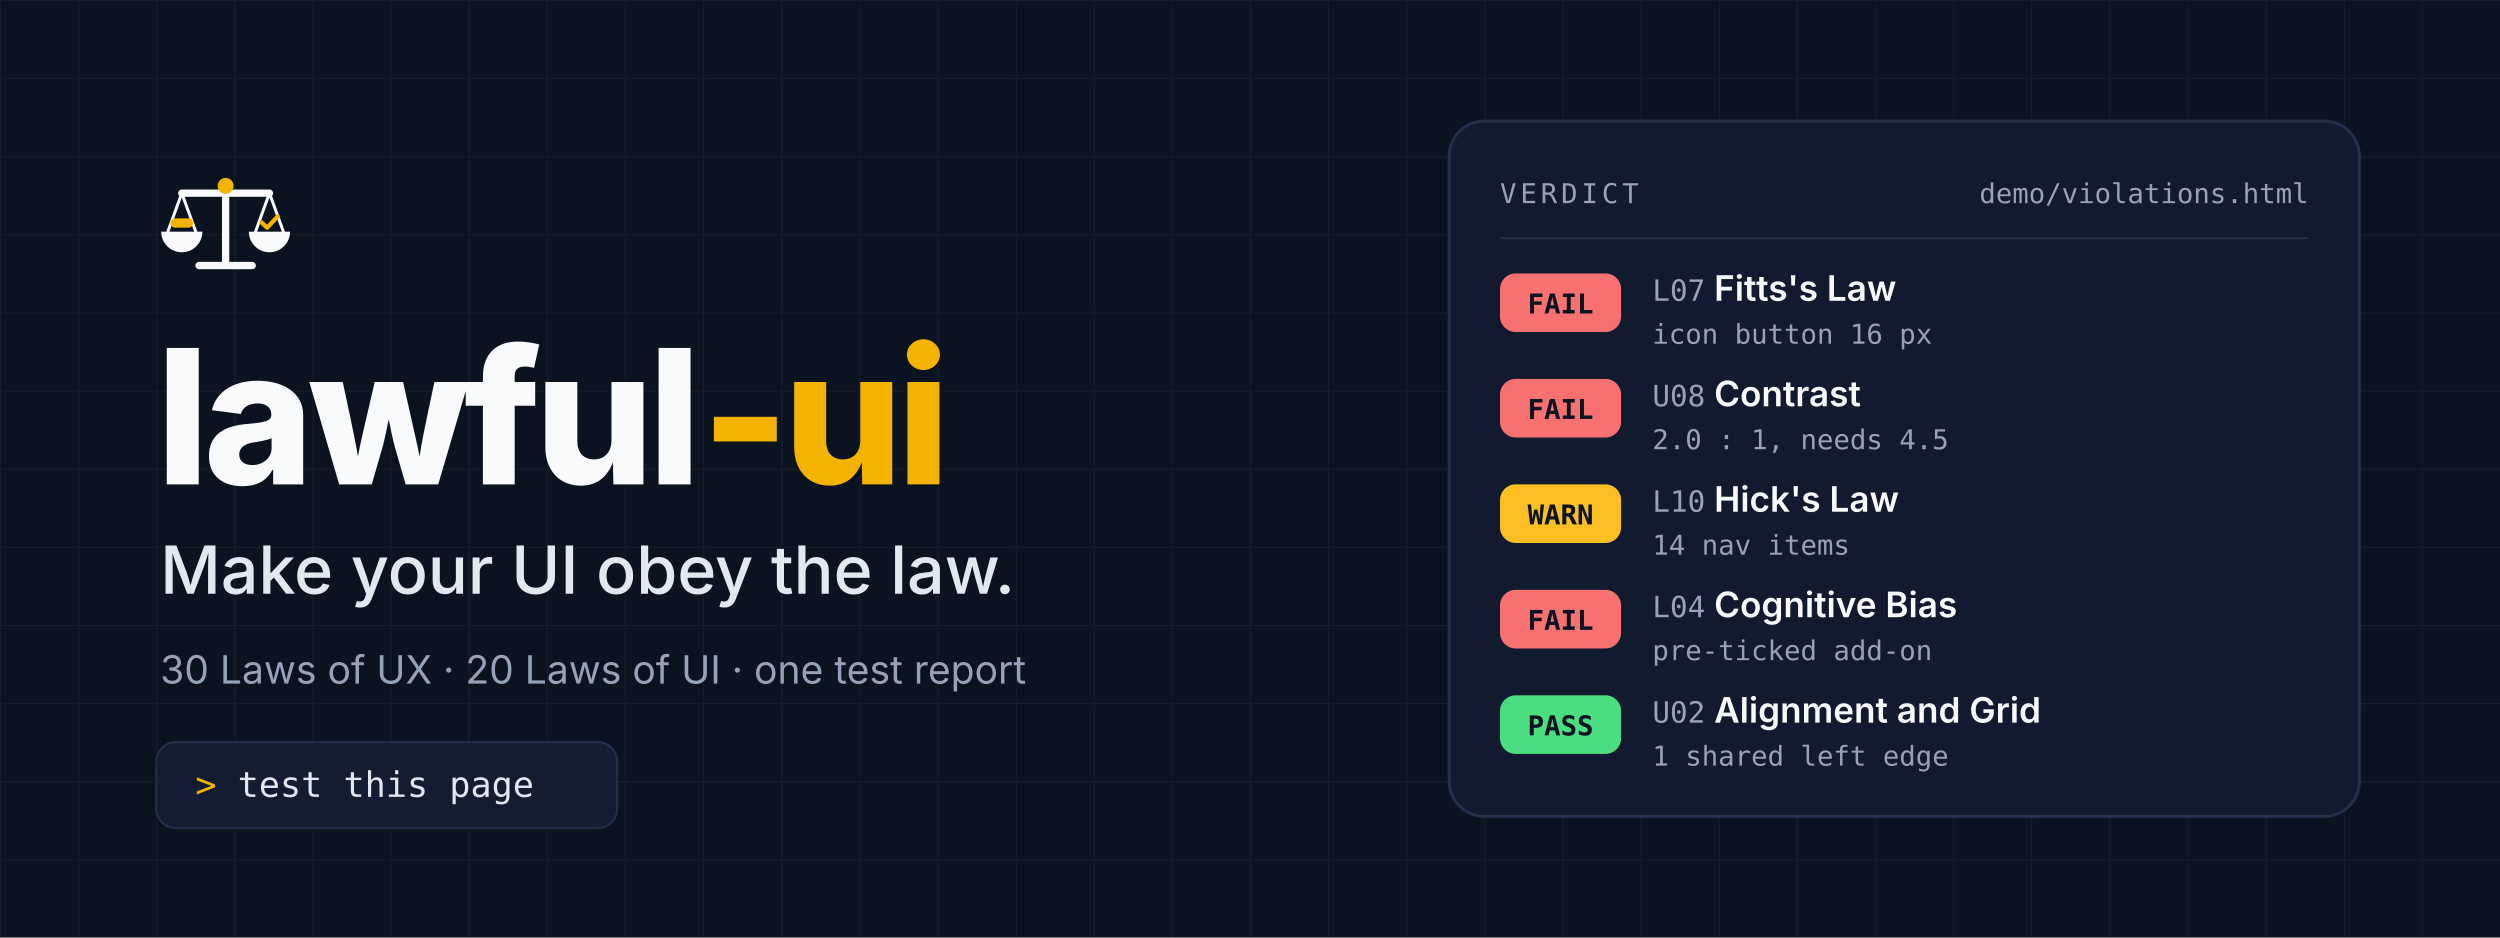
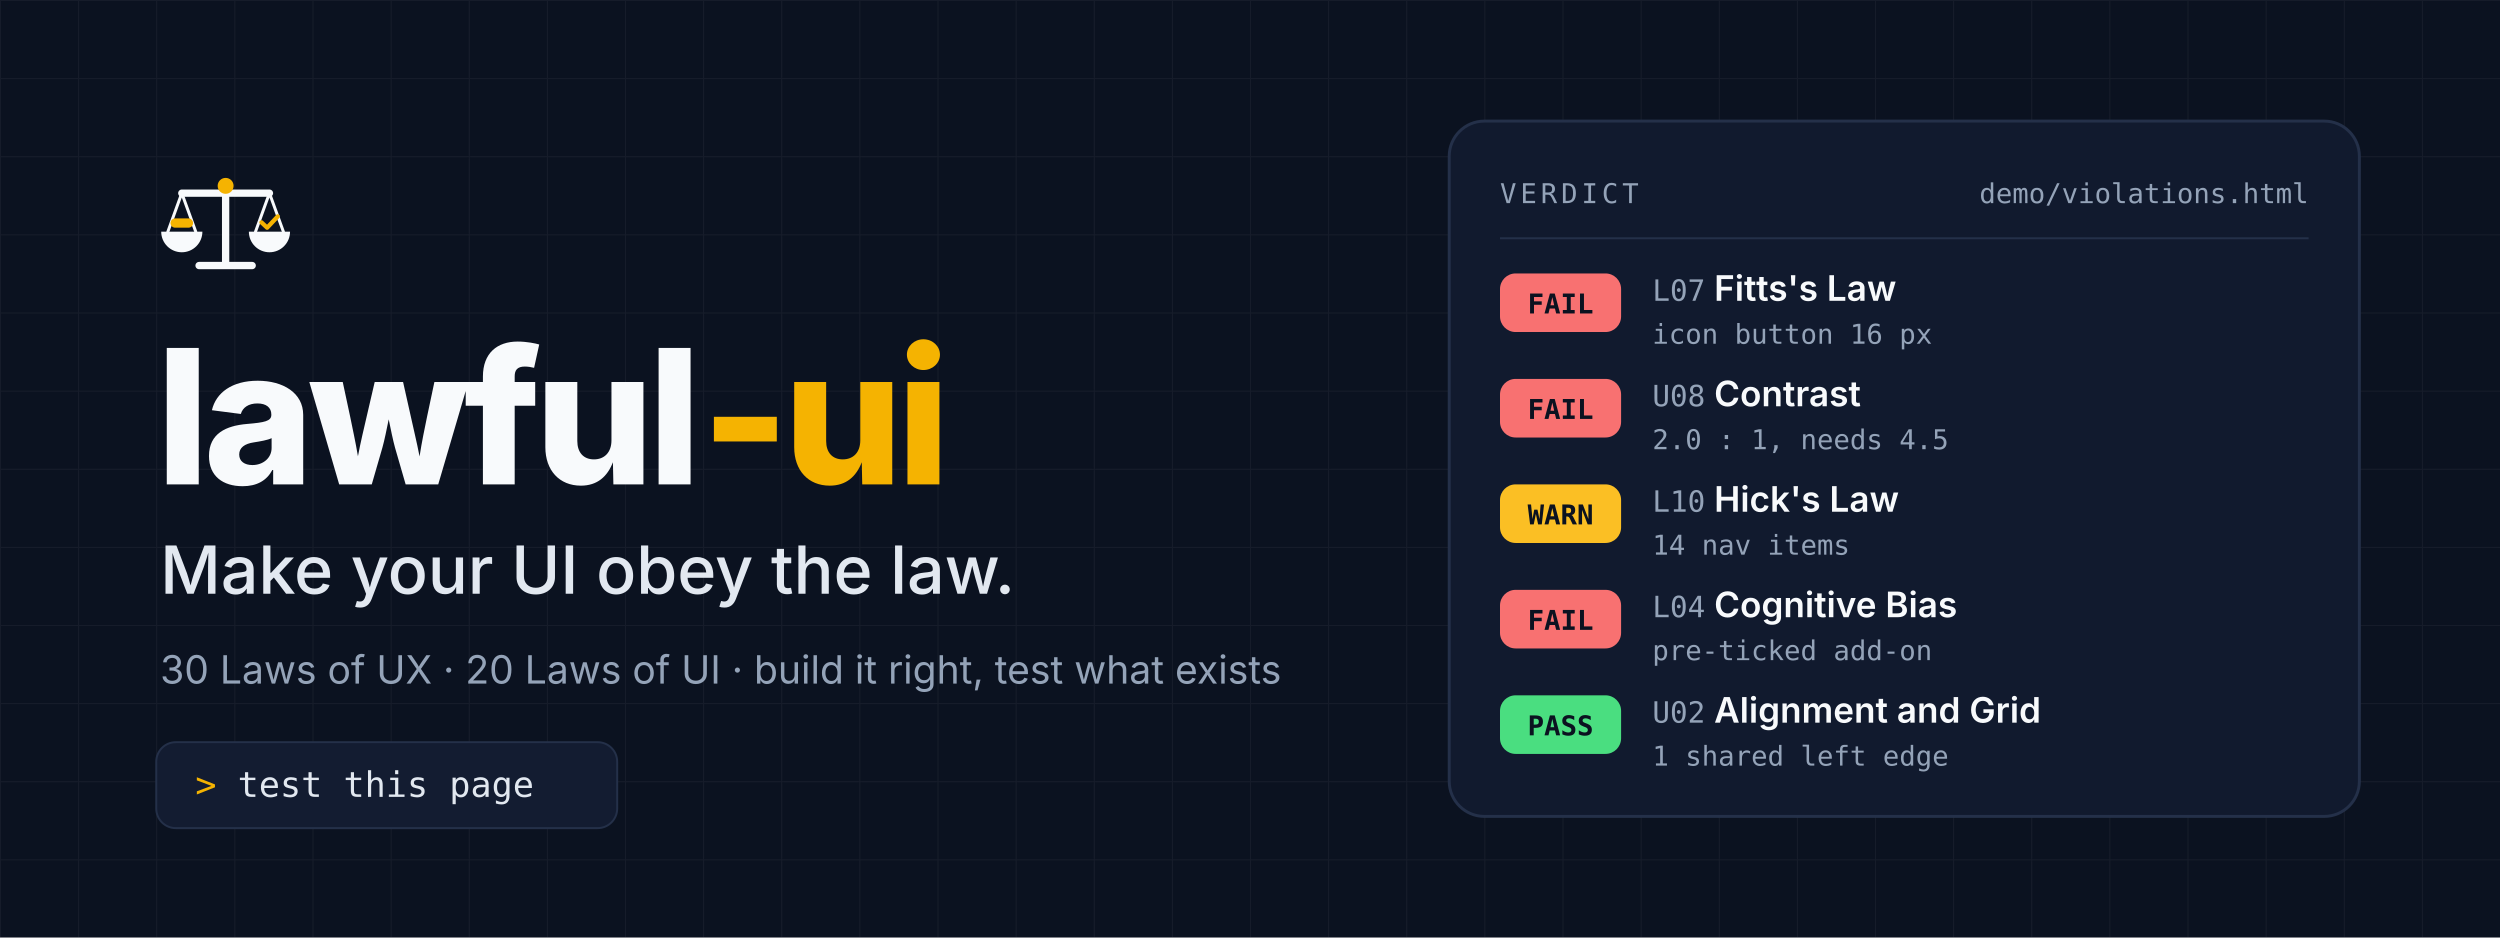
- <svg xmlns="http://www.w3.org/2000/svg" viewBox="0 0 1280 480" width="1280" height="480" role="img" aria-label="lawful-ui. Make your UI obey the law. An agent skill that tests interfaces against 30 Laws of UX and 20 Laws of UI.">
+ <svg xmlns="http://www.w3.org/2000/svg" viewBox="0 0 1280 480" width="1280" height="480" role="img" aria-label="lawful-ui. Make your UI obey the law. An agent skill that builds and tests interfaces against 30 Laws of UX and 20 Laws of UI.">
  <defs>
    <pattern id="g" width="40" height="40" patternUnits="userSpaceOnUse">
      <path d="M40 0H0V40" fill="none" stroke="#FFFFFF" stroke-opacity="0.045" />
    </pattern>
  </defs>
  <rect width="1280" height="480" fill="#0B1220" />
  <rect width="1280" height="480" fill="url(#g)" />
  <g transform="translate(72 70) scale(0.17)">
    <g stroke="#F8FAFC" stroke-linecap="round" stroke-linejoin="round" fill="none">
      <path d="M256 148V376" stroke-width="22" />
      <path d="M176 388H336" stroke-width="22" />
      <path d="M124 170H388" stroke-width="22" />
      <path d="M124 170L82 286M124 170L166 286M388 170L346 286M388 170L430 286" stroke-width="9" />
    </g>
    <path d="M62 286H186A62 62 0 0 1 62 286Z" fill="#F8FAFC" />
    <path d="M326 286H450A62 62 0 0 1 326 286Z" fill="#F8FAFC" />
    <circle cx="256" cy="148" r="24" fill="#F5B301" />
    <rect x="90" y="246" width="68" height="28" rx="14" fill="#F5B301" />
    <path d="M364 258L381 274L413 240" fill="none" stroke="#F5B301" stroke-width="13" stroke-linecap="round" stroke-linejoin="round" />
  </g>
  <text x="80" y="248" font-family="Inter, 'Helvetica Neue', Helvetica, Arial, sans-serif" font-size="96" font-weight="800" letter-spacing="-3" fill="#F8FAFC">lawful<tspan fill="#F5B301">-ui</tspan>
  </text>
  <text x="82" y="304" font-family="Inter, 'Helvetica Neue', Helvetica, Arial, sans-serif" font-size="34" font-weight="500" fill="#E2E8F0">Make your UI obey the law.</text>
-   <text x="82" y="350" font-family="Inter, 'Helvetica Neue', Helvetica, Arial, sans-serif" font-size="20" fill="#94A3B8">30 Laws of UX  ·  20 Laws of UI  ·  one test report</text>
+   <text x="82" y="350" font-family="Inter, 'Helvetica Neue', Helvetica, Arial, sans-serif" font-size="20" fill="#94A3B8">30 Laws of UX  ·  20 Laws of UI  ·  build it right, test what exists</text>
  <rect x="80" y="380" width="236" height="44" rx="10" fill="#131C31" stroke="#243049" />
  <text x="100" y="408" font-family="'SF Mono', Menlo, Consolas, 'DejaVu Sans Mono', monospace" font-size="18" fill="#F5B301">&gt; <tspan fill="#E2E8F0">test this page</tspan>
  </text>
  <rect x="742" y="62" width="466" height="356" rx="18" fill="#111A2E" stroke="#243049" stroke-width="1.5" />
  <text x="768" y="104" font-family="'SF Mono', Menlo, Consolas, 'DejaVu Sans Mono', monospace" font-size="14" letter-spacing="2" fill="#94A3B8">VERDICT</text>
  <text x="1182" y="104" text-anchor="end" font-family="'SF Mono', Menlo, Consolas, 'DejaVu Sans Mono', monospace" font-size="14" fill="#94A3B8">demo/violations.html</text>
  <path d="M768 122H1182" stroke="#243049" />
  <rect x="768" y="140" width="62" height="30" rx="8" fill="#F87171" />
  <text x="799" y="160.5" text-anchor="middle" font-family="'SF Mono', Menlo, Consolas, 'DejaVu Sans Mono', monospace" font-size="14" font-weight="700" fill="#0B1220">FAIL</text>
  <text x="846" y="154" font-family="Inter, 'Helvetica Neue', Helvetica, Arial, sans-serif" font-size="18" font-weight="600" fill="#F8FAFC">
    <tspan fill="#94A3B8" font-family="'SF Mono', Menlo, Consolas, 'DejaVu Sans Mono', monospace" font-size="15" font-weight="400">L07</tspan>  Fitts's Law</text>
  <text x="846" y="176" font-family="'SF Mono', Menlo, Consolas, 'DejaVu Sans Mono', monospace" font-size="14" fill="#94A3B8">icon button 16 px</text>
  <rect x="768" y="194" width="62" height="30" rx="8" fill="#F87171" />
  <text x="799" y="214.5" text-anchor="middle" font-family="'SF Mono', Menlo, Consolas, 'DejaVu Sans Mono', monospace" font-size="14" font-weight="700" fill="#0B1220">FAIL</text>
  <text x="846" y="208" font-family="Inter, 'Helvetica Neue', Helvetica, Arial, sans-serif" font-size="18" font-weight="600" fill="#F8FAFC">
    <tspan fill="#94A3B8" font-family="'SF Mono', Menlo, Consolas, 'DejaVu Sans Mono', monospace" font-size="15" font-weight="400">U08</tspan>  Contrast</text>
  <text x="846" y="230" font-family="'SF Mono', Menlo, Consolas, 'DejaVu Sans Mono', monospace" font-size="14" fill="#94A3B8">2.0 : 1, needs 4.5</text>
  <rect x="768" y="248" width="62" height="30" rx="8" fill="#FBBF24" />
  <text x="799" y="268.5" text-anchor="middle" font-family="'SF Mono', Menlo, Consolas, 'DejaVu Sans Mono', monospace" font-size="14" font-weight="700" fill="#0B1220">WARN</text>
  <text x="846" y="262" font-family="Inter, 'Helvetica Neue', Helvetica, Arial, sans-serif" font-size="18" font-weight="600" fill="#F8FAFC">
    <tspan fill="#94A3B8" font-family="'SF Mono', Menlo, Consolas, 'DejaVu Sans Mono', monospace" font-size="15" font-weight="400">L10</tspan>  Hick's Law</text>
  <text x="846" y="284" font-family="'SF Mono', Menlo, Consolas, 'DejaVu Sans Mono', monospace" font-size="14" fill="#94A3B8">14 nav items</text>
  <rect x="768" y="302" width="62" height="30" rx="8" fill="#F87171" />
  <text x="799" y="322.5" text-anchor="middle" font-family="'SF Mono', Menlo, Consolas, 'DejaVu Sans Mono', monospace" font-size="14" font-weight="700" fill="#0B1220">FAIL</text>
  <text x="846" y="316" font-family="Inter, 'Helvetica Neue', Helvetica, Arial, sans-serif" font-size="18" font-weight="600" fill="#F8FAFC">
    <tspan fill="#94A3B8" font-family="'SF Mono', Menlo, Consolas, 'DejaVu Sans Mono', monospace" font-size="15" font-weight="400">L04</tspan>  Cognitive Bias</text>
  <text x="846" y="338" font-family="'SF Mono', Menlo, Consolas, 'DejaVu Sans Mono', monospace" font-size="14" fill="#94A3B8">pre-ticked add-on</text>
  <rect x="768" y="356" width="62" height="30" rx="8" fill="#4ADE80" />
  <text x="799" y="376.5" text-anchor="middle" font-family="'SF Mono', Menlo, Consolas, 'DejaVu Sans Mono', monospace" font-size="14" font-weight="700" fill="#0B1220">PASS</text>
  <text x="846" y="370" font-family="Inter, 'Helvetica Neue', Helvetica, Arial, sans-serif" font-size="18" font-weight="600" fill="#F8FAFC">
    <tspan fill="#94A3B8" font-family="'SF Mono', Menlo, Consolas, 'DejaVu Sans Mono', monospace" font-size="15" font-weight="400">U02</tspan>  Alignment and Grid</text>
  <text x="846" y="392" font-family="'SF Mono', Menlo, Consolas, 'DejaVu Sans Mono', monospace" font-size="14" fill="#94A3B8">1 shared left edge</text>
</svg>
